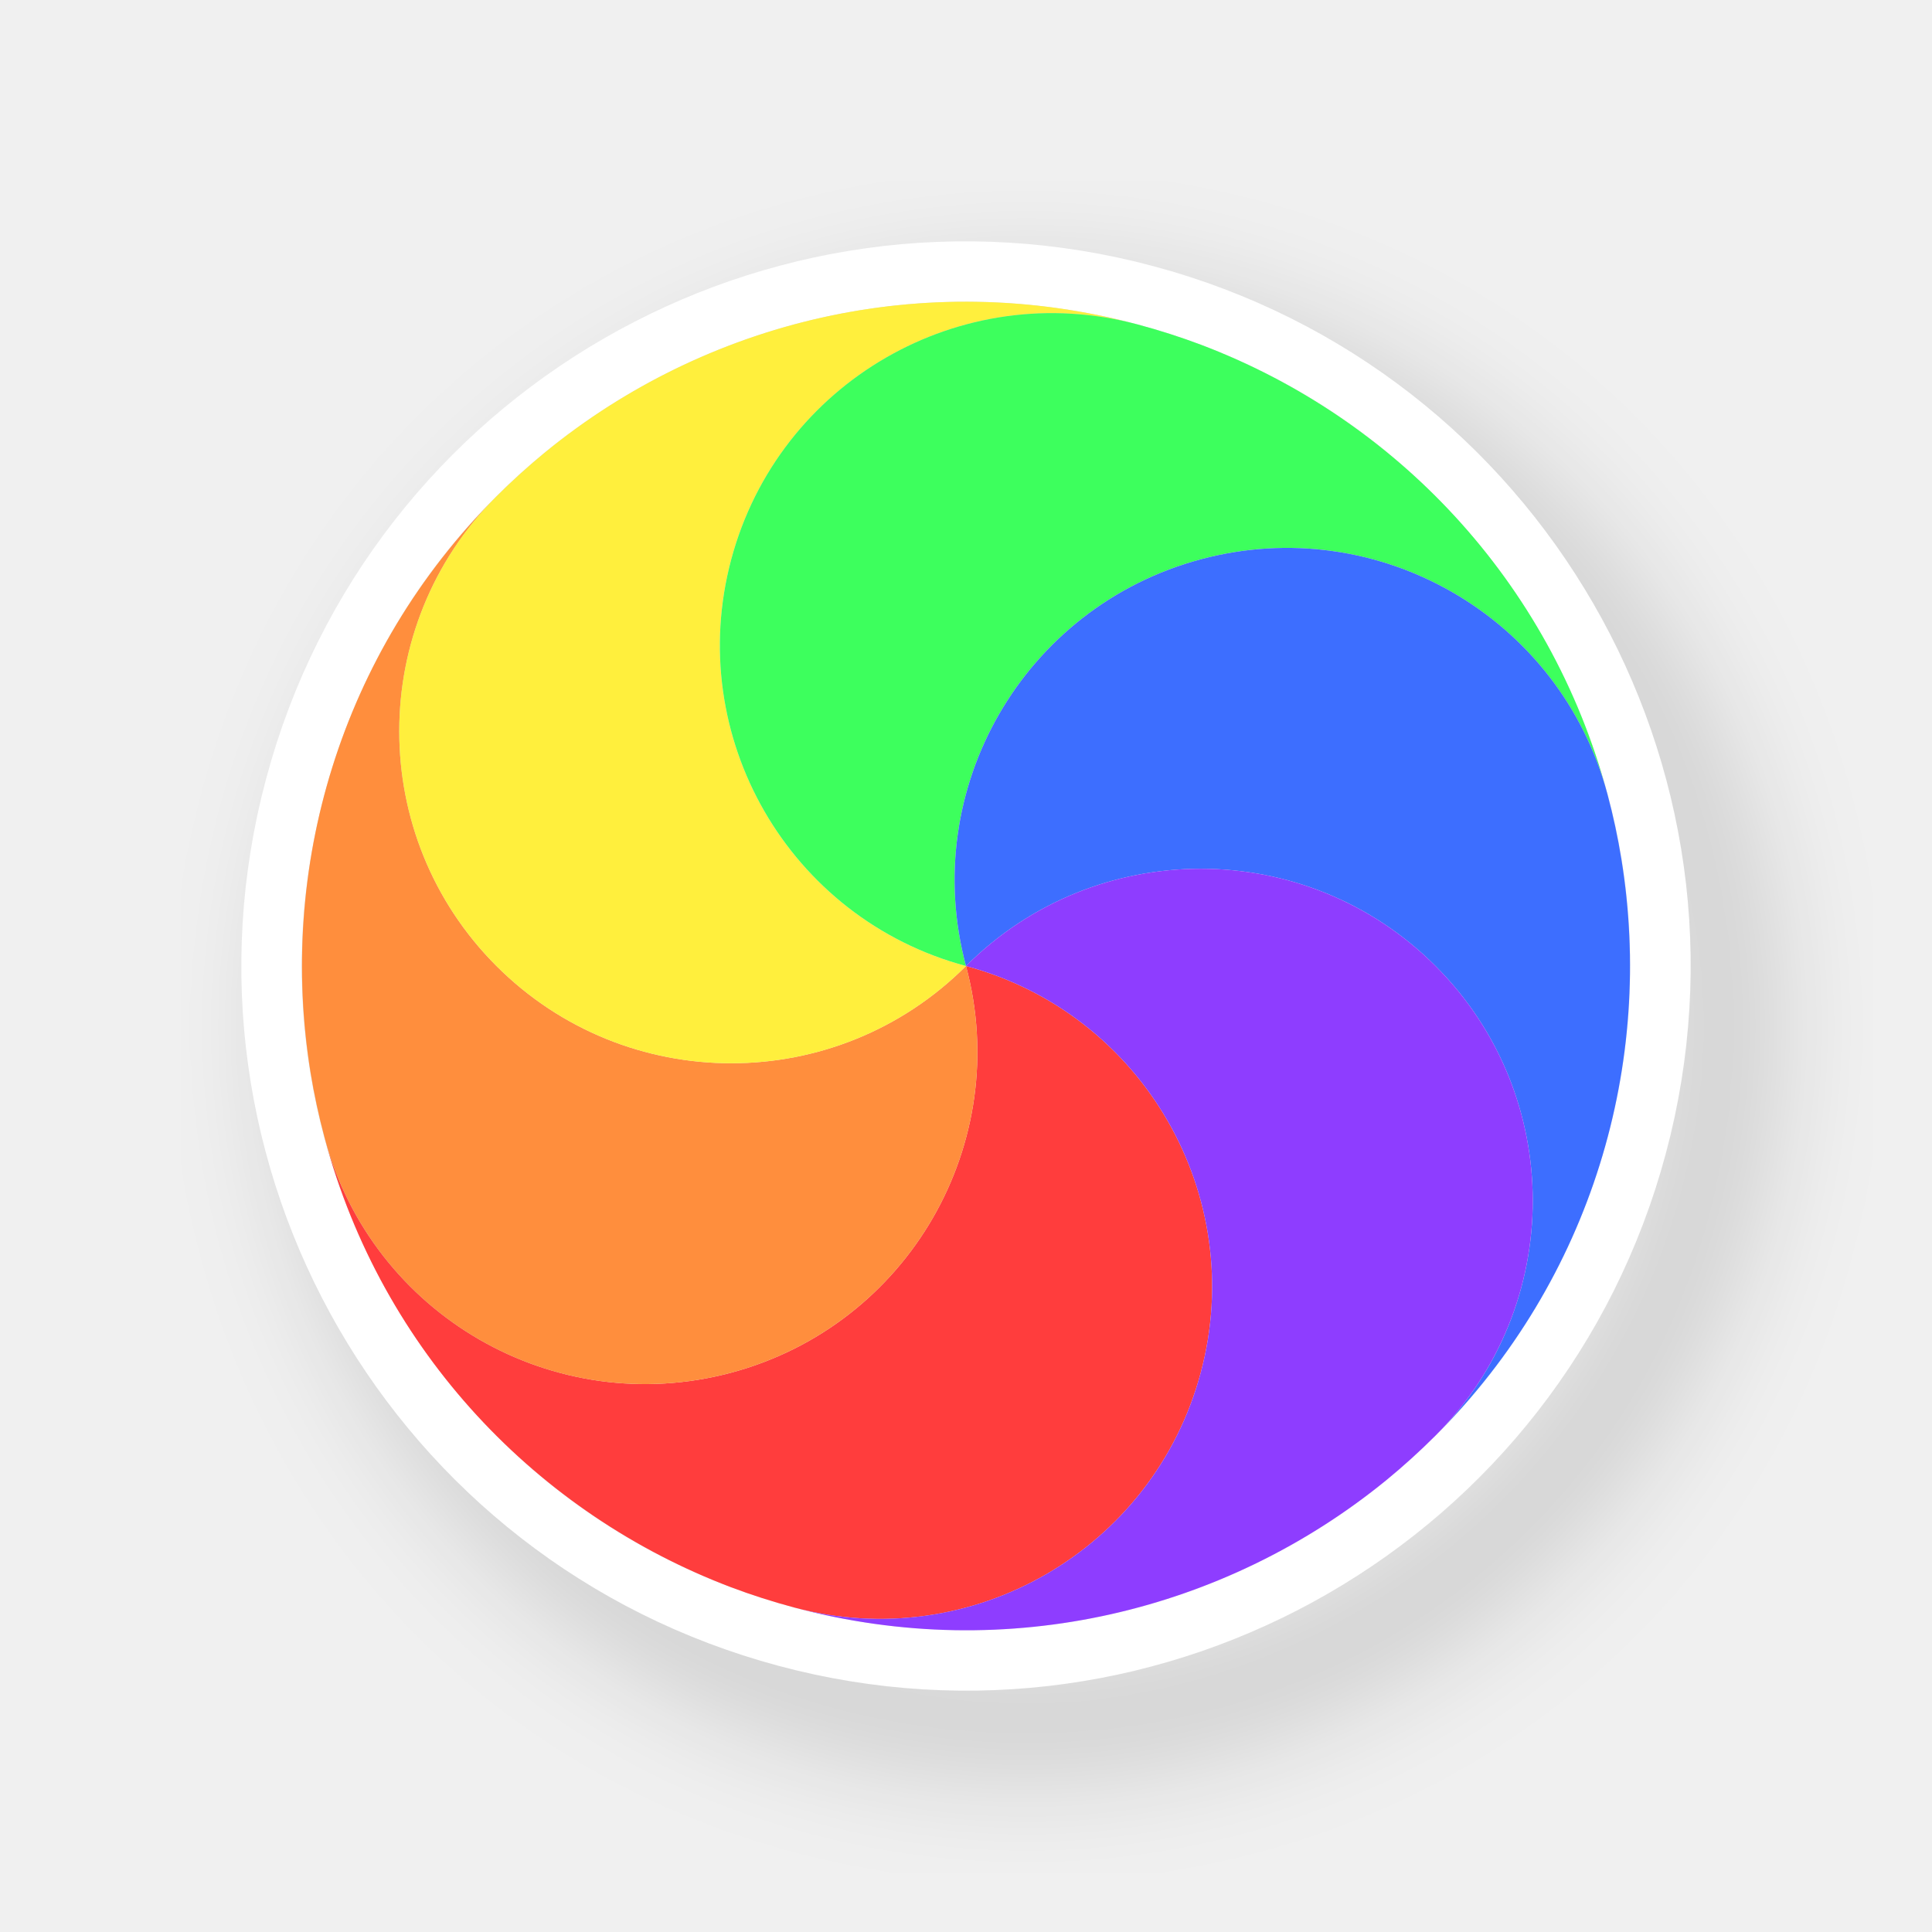
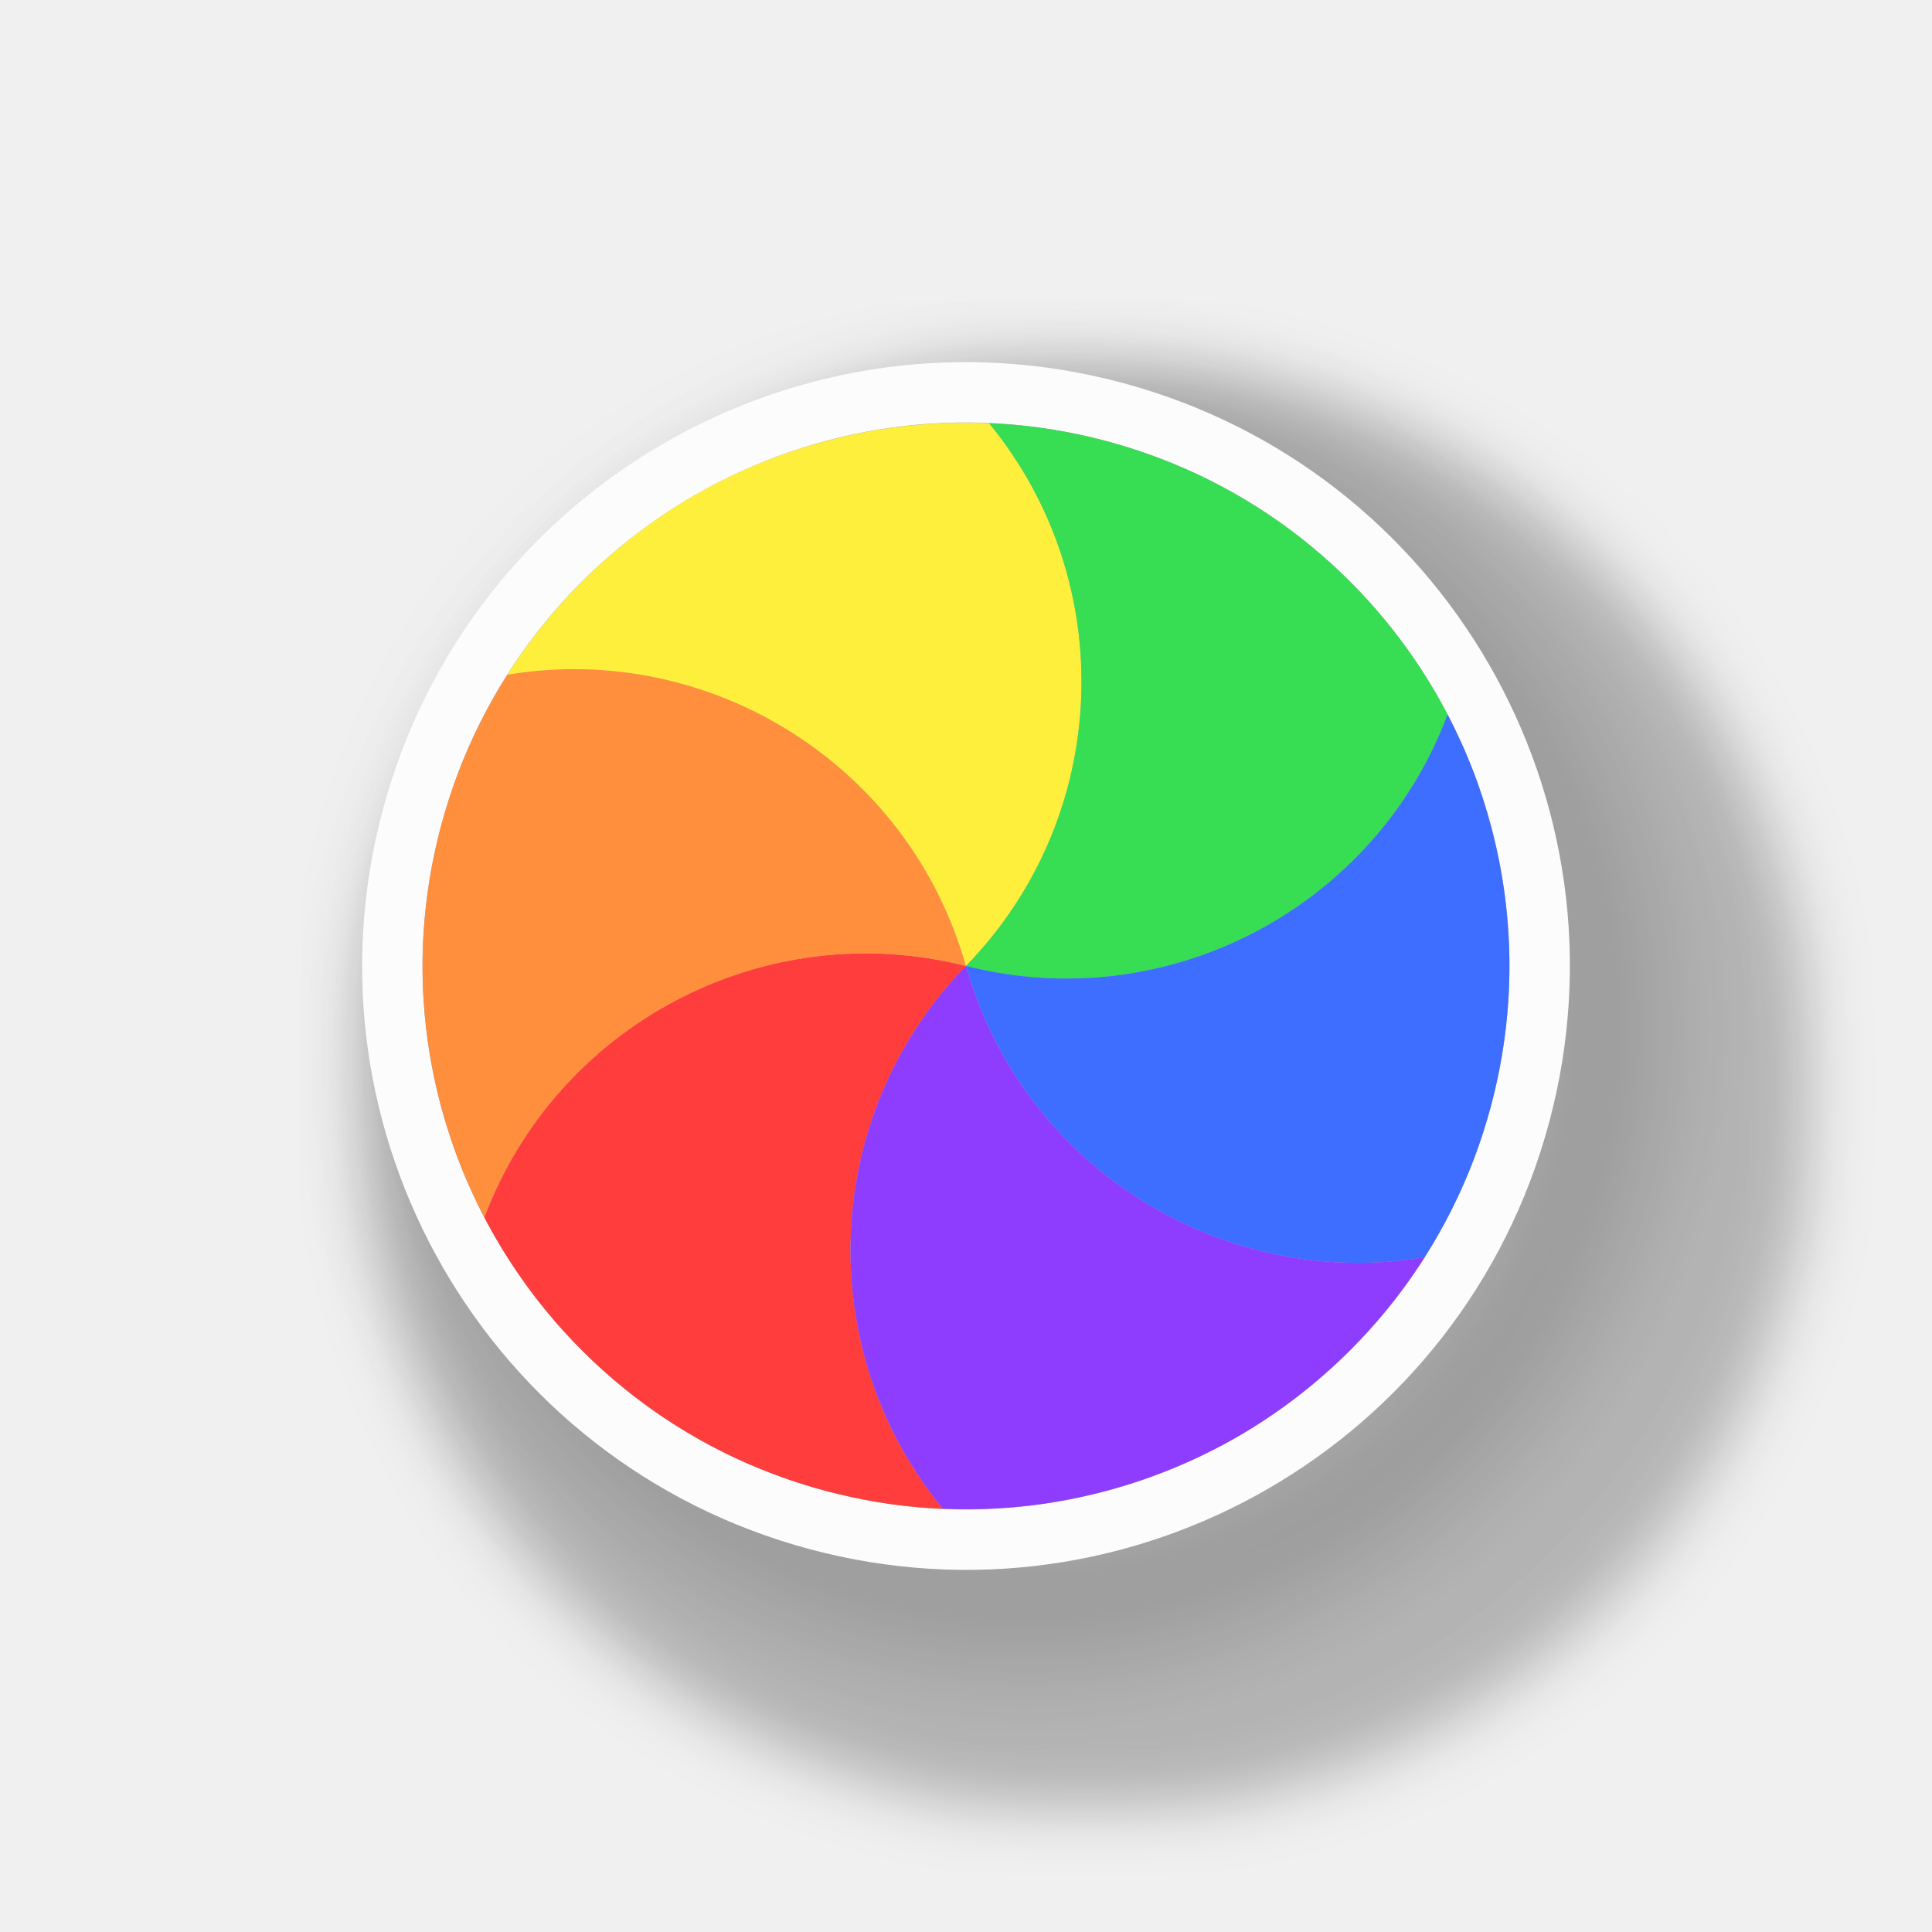
<svg xmlns="http://www.w3.org/2000/svg" width="32" height="32" viewBox="0 0 32 32" fill="none">
-   <g filter="url(#filter0_d_105_616)">
-     <circle cx="16" cy="16" r="11.5" transform="rotate(-165 16 16)" stroke="white" stroke-linejoin="round" />
+   <g filter="url(#filter0_d_173_2383)">
+     <g filter="url(#filter1_d_173_2383)">
+       <circle cx="16" cy="16" r="9.5" transform="rotate(-165 16 16)" stroke="#FCFCFC" stroke-linejoin="round" />
+     </g>
+     <path d="M15.619 24.991C15.261 24.976 14.905 24.939 14.551 24.882C14.258 24.834 13.964 24.77 13.671 24.692C12.893 24.483 12.166 24.179 11.5 23.795C10.834 23.41 10.207 22.933 9.637 22.363C9.423 22.148 9.221 21.926 9.033 21.696C8.645 21.221 8.307 20.707 8.023 20.165C9.218 16.977 12.643 15.147 16.001 16C13.584 18.481 13.457 22.362 15.619 24.991Z" fill="#FF3D3D" />
+     <path d="M8.023 20.165C7.858 19.848 7.711 19.521 7.583 19.186C7.479 18.908 7.387 18.622 7.308 18.329C7.1 17.551 7 16.769 6.999 16C7 15.231 7.1 14.449 7.308 13.671C7.387 13.378 7.479 13.092 7.583 12.814C7.801 12.241 8.077 11.691 8.405 11.174C11.763 10.616 15.06 12.666 16 16C12.643 15.148 9.219 16.978 8.023 20.165Z" fill="#FF8E3D" />
+     <path d="M8.404 11.175C8.596 10.873 8.806 10.582 9.033 10.304C9.221 10.074 9.422 9.852 9.637 9.637C10.207 9.067 10.834 8.59 11.499 8.205C12.166 7.821 12.893 7.517 13.671 7.308C13.964 7.23 14.257 7.166 14.55 7.118C15.156 7.02 15.77 6.984 16.382 7.009C18.544 9.638 18.417 13.519 15.999 16C15.059 12.667 11.762 10.616 8.404 11.175Z" fill="#FFEF3D" />
+     <path d="M16.381 7.009C16.738 7.024 17.095 7.061 17.449 7.118C17.742 7.166 18.036 7.229 18.329 7.308C19.107 7.516 19.834 7.821 20.5 8.205C21.166 8.59 21.793 9.067 22.363 9.637C22.577 9.851 22.779 10.074 22.967 10.304C23.355 10.779 23.693 11.293 23.977 11.835C22.782 15.022 19.357 16.853 15.999 16C18.416 13.519 18.544 9.638 16.381 7.009Z" fill="#37DD53" />
+     <path d="M23.977 11.834C24.142 12.152 24.289 12.479 24.417 12.814C24.521 13.092 24.613 13.378 24.692 13.671C24.901 14.449 25 15.23 25.001 16C25 16.769 24.901 17.551 24.692 18.329C24.613 18.622 24.521 18.907 24.417 19.185C24.199 19.759 23.923 20.309 23.595 20.826C20.237 21.384 16.94 19.333 16 15.999C19.357 16.852 22.782 15.021 23.977 11.834Z" fill="#3D6EFF" />
+     <path d="M23.596 20.825C23.404 21.127 23.194 21.418 22.967 21.696C22.779 21.926 22.578 22.148 22.363 22.363C21.794 22.932 21.166 23.41 20.501 23.795C19.834 24.179 19.107 24.483 18.329 24.692C18.036 24.77 17.743 24.833 17.45 24.881C16.844 24.98 16.23 25.016 15.618 24.99C13.456 22.362 13.583 18.48 16 15.999C16.941 19.333 20.238 21.384 23.596 20.825Z" fill="#8E3DFF" />
  </g>
-   <path d="M19.888 22.736C19.102 25.67 16.087 27.411 13.153 26.625C12.795 26.529 12.446 26.417 12.106 26.289C8.913 25.077 6.328 22.399 5.376 18.847C6.162 21.781 9.178 23.522 12.111 22.736C15.045 21.95 16.786 18.934 16 16C18.933 16.786 20.674 19.802 19.888 22.736Z" fill="#FF3D3D" />
-   <path d="M12.111 22.736C9.178 23.523 6.162 21.781 5.377 18.847C5.281 18.489 5.204 18.131 5.145 17.772C4.597 14.4 5.624 10.822 8.224 8.222C6.076 10.37 6.076 13.853 8.223 16C10.371 18.148 13.852 18.148 16 16C16.786 18.934 15.045 21.95 12.111 22.736Z" fill="#FF8E3D" />
-   <path d="M8.223 16C6.076 13.852 6.076 10.37 8.223 8.222C8.485 7.96 8.758 7.714 9.038 7.484C11.684 5.324 15.296 4.423 18.847 5.375C15.913 4.589 12.898 6.33 12.112 9.264C11.326 12.198 13.066 15.214 16 16C13.852 18.148 10.37 18.148 8.223 16Z" fill="#FFEF3D" />
-   <path d="M12.112 9.264C12.898 6.33 15.913 4.589 18.847 5.375C19.205 5.471 19.554 5.583 19.894 5.711C23.087 6.923 25.672 9.601 26.624 13.153C25.838 10.219 22.822 8.477 19.889 9.264C16.955 10.05 15.214 13.066 16 16C13.066 15.214 11.326 12.198 12.112 9.264Z" fill="#3DFF5D" />
-   <path d="M19.889 9.264C22.822 8.477 25.838 10.219 26.624 13.152C26.72 13.511 26.797 13.869 26.855 14.228C27.403 17.599 26.376 21.177 23.777 23.778C25.924 21.63 25.924 18.147 23.777 16C21.63 13.852 18.148 13.852 16 16C15.214 13.066 16.955 10.05 19.889 9.264Z" fill="#3D6EFF" />
-   <path d="M23.777 16C25.924 18.147 25.924 21.63 23.776 23.778C23.514 24.04 23.242 24.286 22.962 24.516C20.315 26.676 16.704 27.577 13.153 26.625C16.086 27.411 19.102 25.67 19.888 22.736C20.674 19.802 18.933 16.786 16 16C18.148 13.852 21.629 13.852 23.777 16Z" fill="#8E3DFF" />
  <defs>
-     <filter id="filter0_d_105_616" x="2.997" y="2.997" width="28.006" height="28.006" filterUnits="userSpaceOnUse" color-interpolation-filters="sRGB">
+     <filter id="filter0_d_173_2383" x="0" y="0" width="34" height="34" filterUnits="userSpaceOnUse" color-interpolation-filters="sRGB">
+       <feFlood flood-opacity="0" result="BackgroundImageFix" />
+       <feColorMatrix in="SourceAlpha" type="matrix" values="0 0 0 0 0 0 0 0 0 0 0 0 0 0 0 0 0 0 127 0" result="hardAlpha" />
+       <feOffset dx="1" dy="1" />
+       <feGaussianBlur stdDeviation="0.5" />
+       <feColorMatrix type="matrix" values="0 0 0 0 0 0 0 0 0 0 0 0 0 0 0 0 0 0 0.25 0" />
+       <feBlend mode="normal" in2="BackgroundImageFix" result="effect1_dropShadow_173_2383" />
+       <feBlend mode="normal" in="SourceGraphic" in2="effect1_dropShadow_173_2383" result="shape" />
+     </filter>
+     <filter id="filter1_d_173_2383" x="4.997" y="4.997" width="24.005" height="24.005" filterUnits="userSpaceOnUse" color-interpolation-filters="sRGB">
      <feFlood flood-opacity="0" result="BackgroundImageFix" />
      <feColorMatrix in="SourceAlpha" type="matrix" values="0 0 0 0 0 0 0 0 0 0 0 0 0 0 0 0 0 0 127 0" result="hardAlpha" />
      <feOffset dx="1" dy="1" />
      <feGaussianBlur stdDeviation="1" />
-       <feColorMatrix type="matrix" values="0 0 0 0 0 0 0 0 0 0 0 0 0 0 0 0 0 0 0.25 0" />
-       <feBlend mode="normal" in2="BackgroundImageFix" result="effect1_dropShadow_105_616" />
-       <feBlend mode="normal" in="SourceGraphic" in2="effect1_dropShadow_105_616" result="shape" />
+       <feColorMatrix type="matrix" values="0 0 0 0 0 0 0 0 0 0 0 0 0 0 0 0 0 0 0.3 0" />
+       <feBlend mode="normal" in2="BackgroundImageFix" result="effect1_dropShadow_173_2383" />
+       <feBlend mode="normal" in="SourceGraphic" in2="effect1_dropShadow_173_2383" result="shape" />
    </filter>
  </defs>
</svg>
